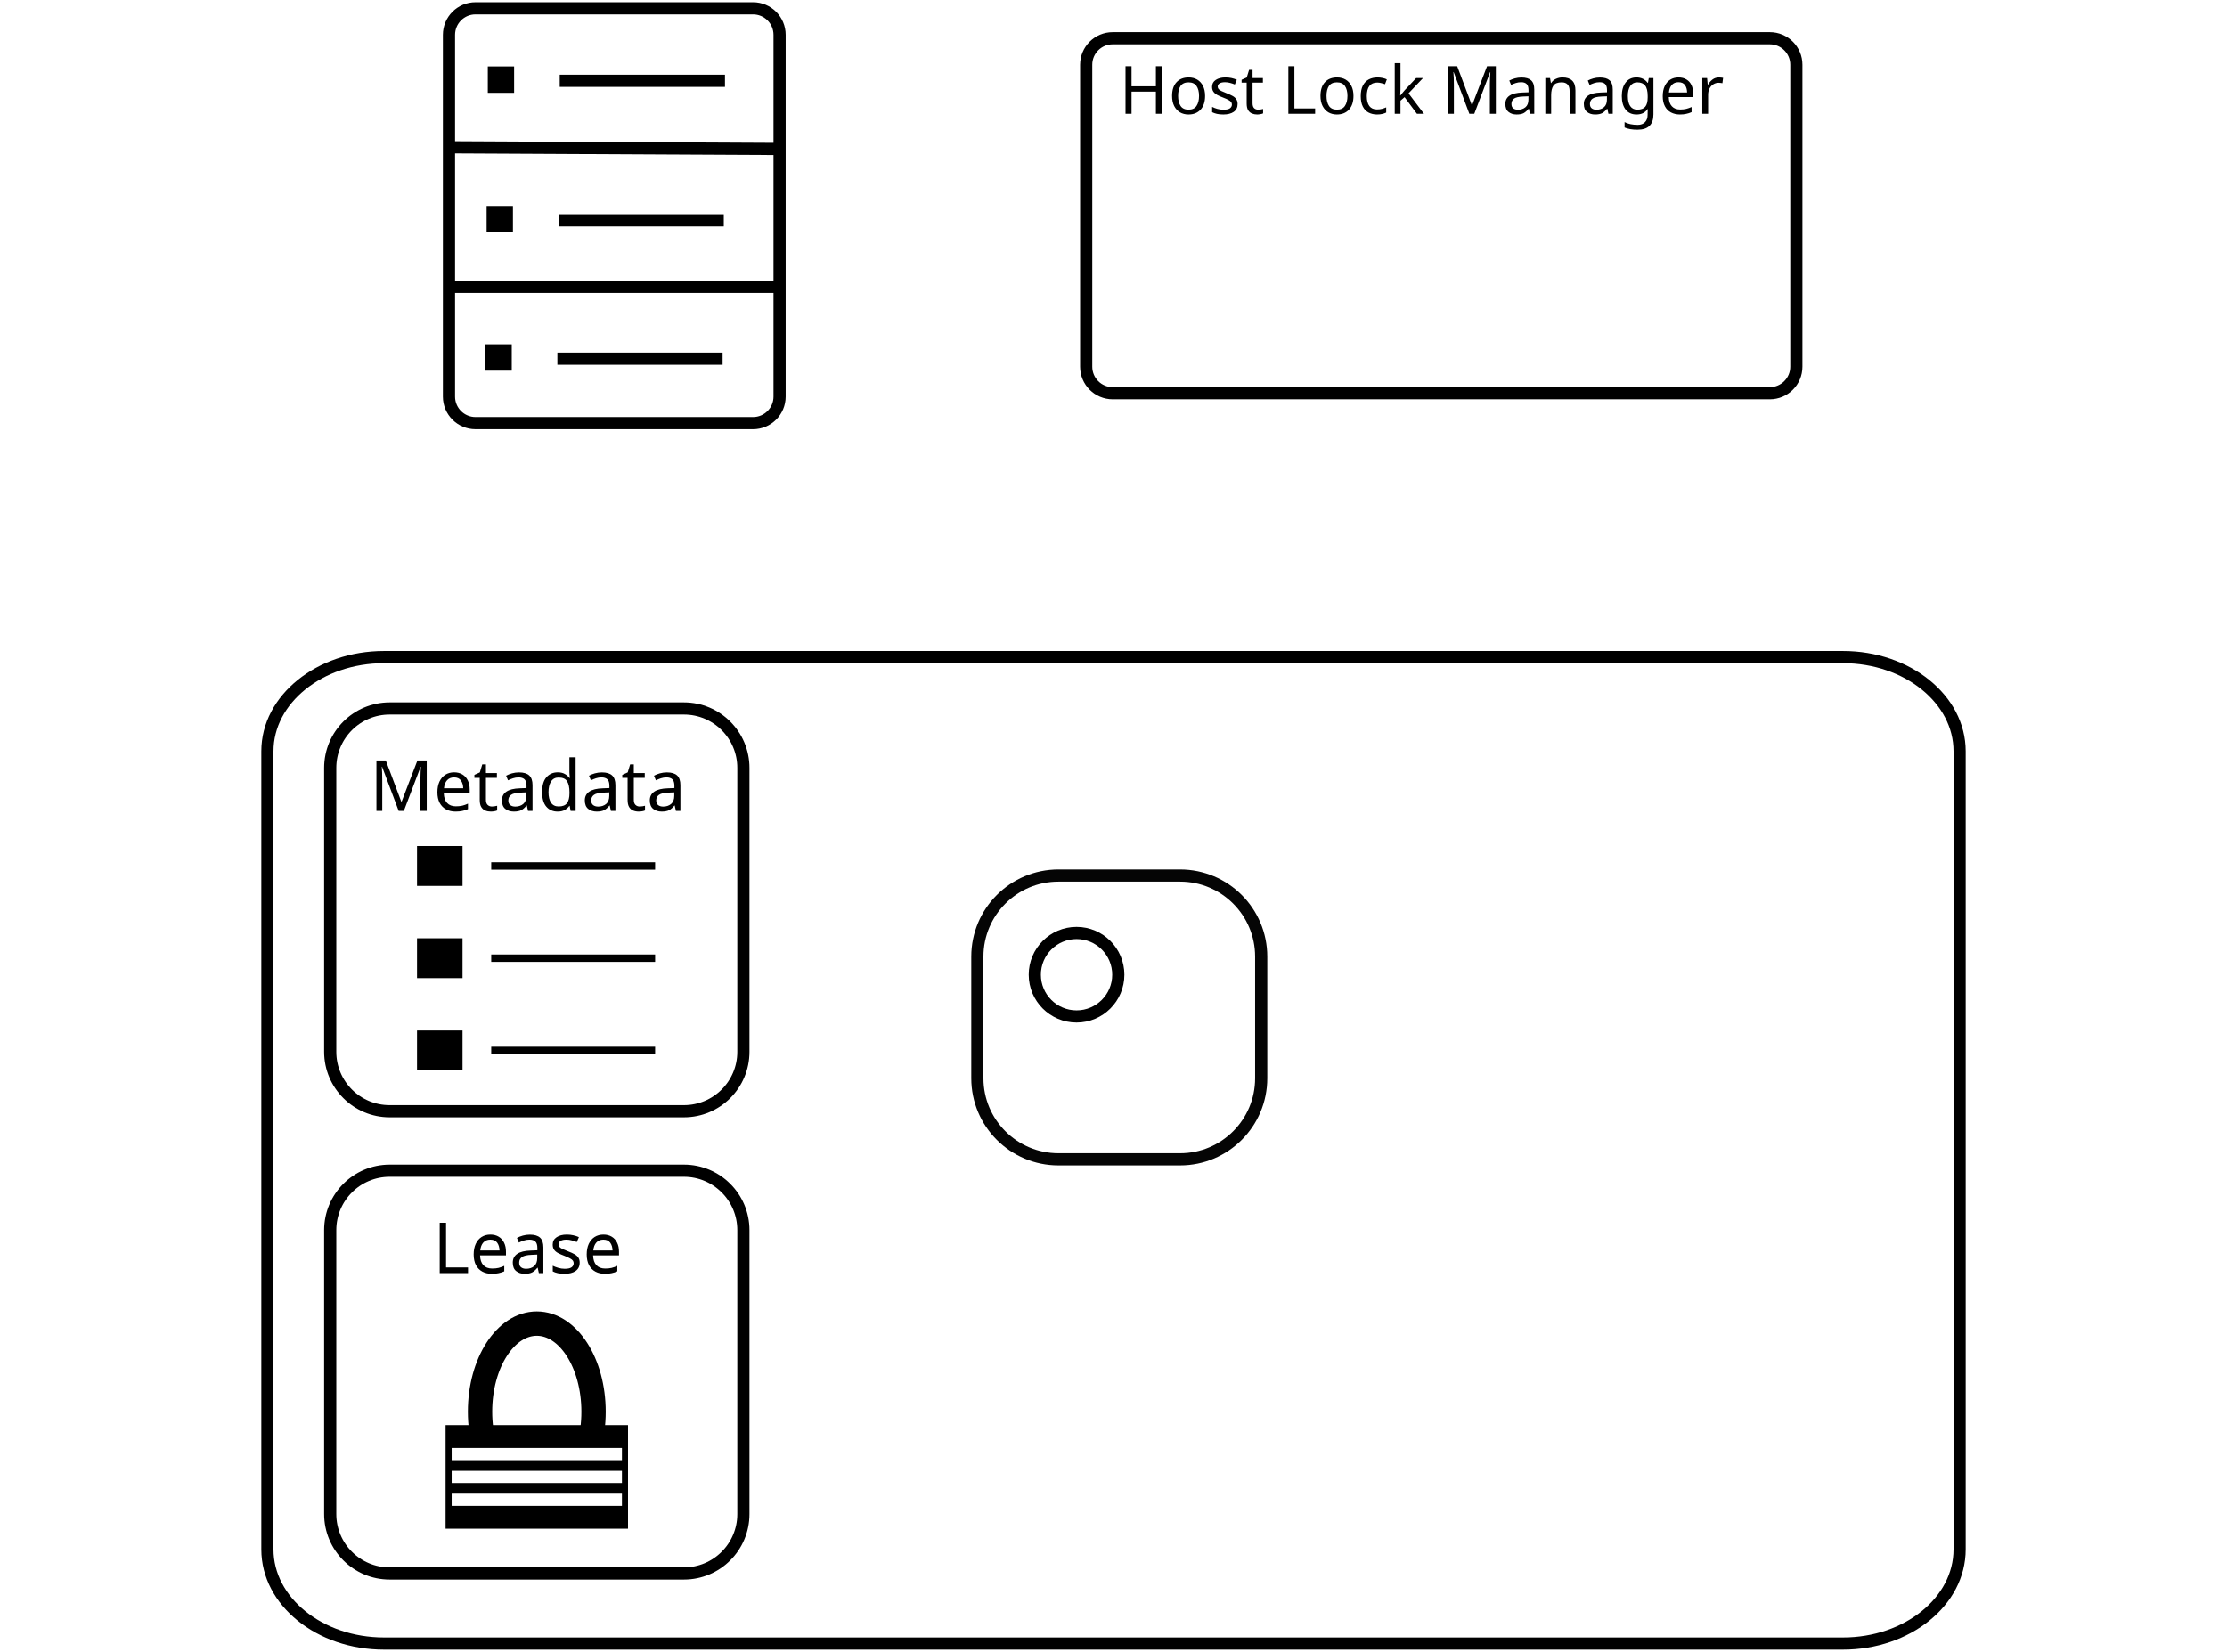
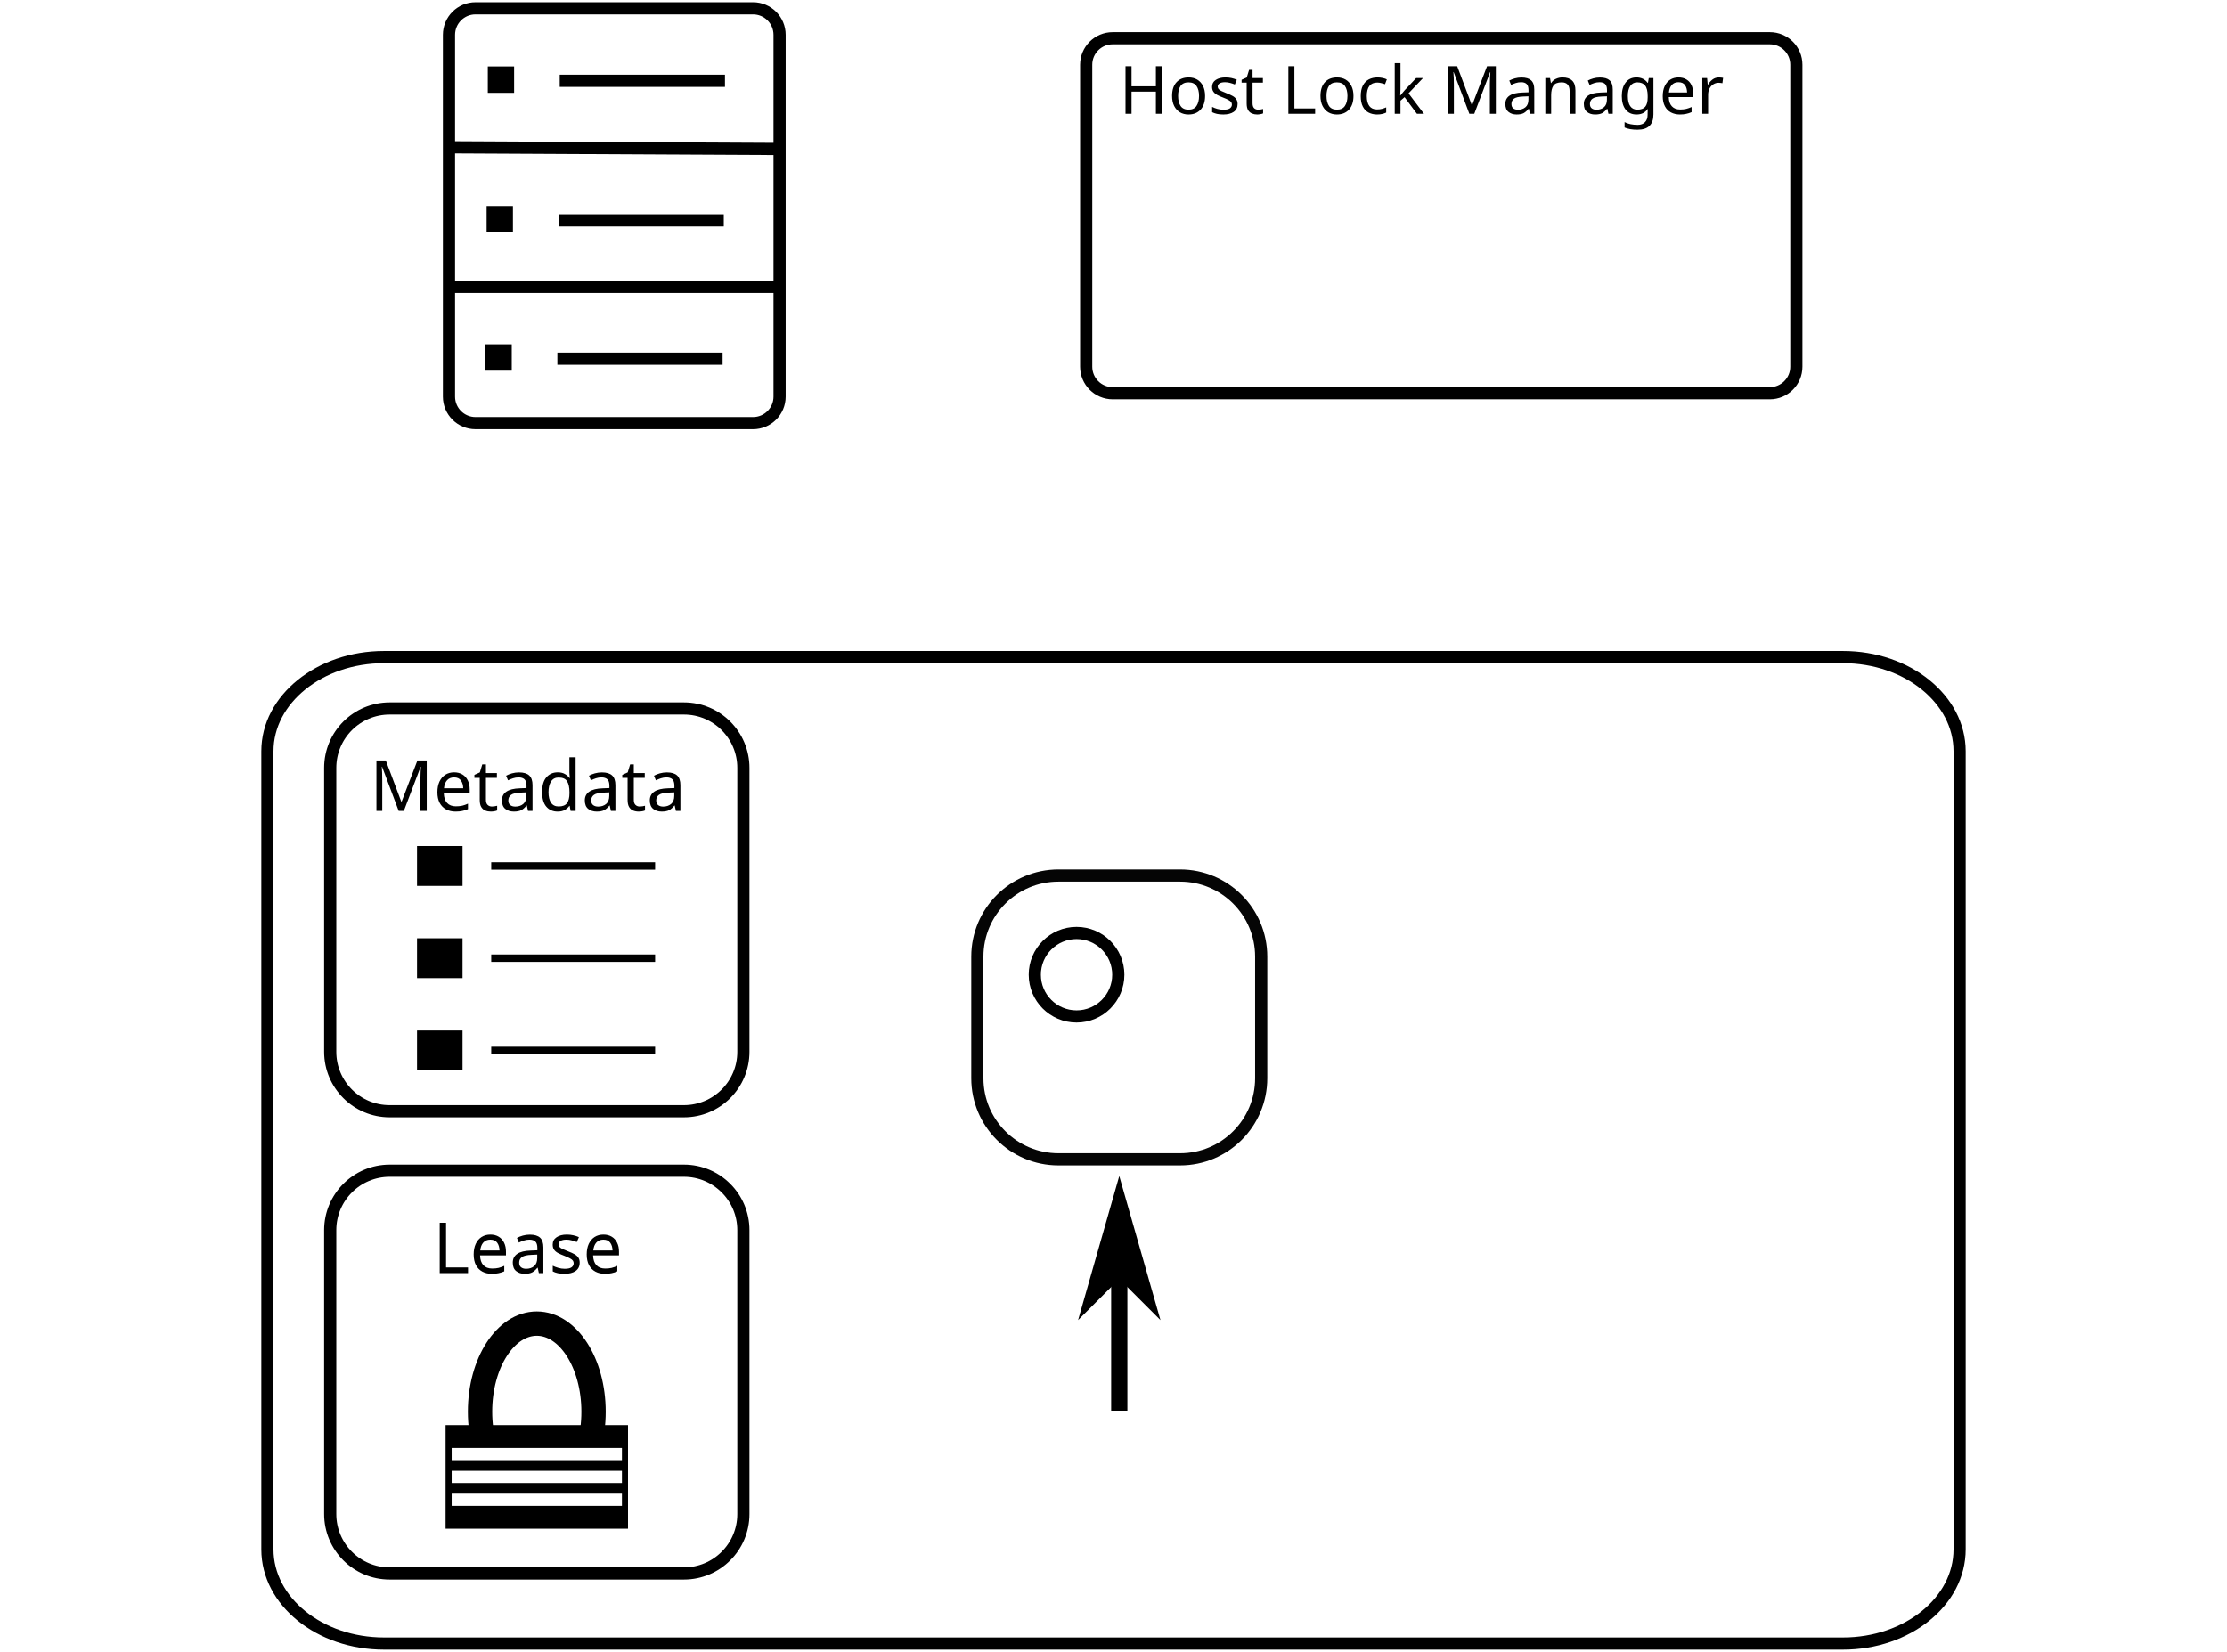
<svg xmlns="http://www.w3.org/2000/svg" xmlns:ns1="http://www.openswatchbook.org/uri/2009/osb" xmlns:xlink="http://www.w3.org/1999/xlink" width="155mm" height="115mm" id="svg5421" version="1.1" viewBox="0 0 549.213 407.48">
  <defs id="defs5423">
    <linearGradient id="linearGradient27637" ns1:paint="solid">
      <stop style="stop-color:#000000;stop-opacity:1;" offset="0" id="stop27639" />
    </linearGradient>
    <linearGradient id="linearGradient25183" ns1:paint="solid">
      <stop style="stop-color:#000000;stop-opacity:1;" offset="0" id="stop25185" />
    </linearGradient>
    <linearGradient id="linearGradient23743" ns1:paint="solid">
      <stop style="stop-color:#000000;stop-opacity:1;" offset="0" id="stop23745" />
    </linearGradient>
    <linearGradient id="linearGradient23686" ns1:paint="solid">
      <stop style="stop-color:#000000;stop-opacity:1;" offset="0" id="stop23688" />
    </linearGradient>
    <linearGradient id="linearGradient23674" ns1:paint="solid">
      <stop style="stop-color:#000000;stop-opacity:1;" offset="0" id="stop23676" />
    </linearGradient>
    <linearGradient id="linearGradient23616" ns1:paint="solid">
      <stop style="stop-color:#000000;stop-opacity:1;" offset="0" id="stop23618" />
    </linearGradient>
    <linearGradient id="linearGradient10726" ns1:paint="solid">
      <stop style="stop-color:#d8e7c4;stop-opacity:1;" offset="0" id="stop10728" />
    </linearGradient>
    <linearGradient id="linearGradient10700" ns1:paint="solid">
      <stop style="stop-color:#d8e7c4;stop-opacity:1;" offset="0" id="stop10702" />
    </linearGradient>
    <linearGradient id="white" ns1:paint="solid" gradientTransform="translate(530.4353,-315.9879)">
      <stop style="stop-color:#ffffff;stop-opacity:1;" offset="0" id="stop10475" />
    </linearGradient>
    <linearGradient id="linearGradient10426" ns1:paint="solid" gradientTransform="matrix(0.3427216,0,0,0.1792132,992.7705,184.803)">
      <stop style="stop-color:#000000;stop-opacity:1;" offset="0" id="stop10428" />
    </linearGradient>
    <linearGradient id="linearGradient10420" ns1:paint="solid">
      <stop style="stop-color:#559900;stop-opacity:1;" offset="0" id="stop10422" />
    </linearGradient>
    <linearGradient id="Black" ns1:paint="solid" gradientTransform="matrix(24.91375,0,0,20.37526,29328.13,-20628.865)">
      <stop style="stop-color:#000000;stop-opacity:1;" offset="0" id="stop10414" />
    </linearGradient>
    <linearGradient id="wood" ns1:paint="solid">
      <stop style="stop-color:#7e3817;stop-opacity:1;" offset="0" id="stop10387" />
    </linearGradient>
    <linearGradient id="grass" ns1:paint="solid">
      <stop style="stop-color:#ddee77;stop-opacity:1;" offset="0" id="stop10379" />
    </linearGradient>
    <linearGradient id="stars" ns1:paint="solid" gradientTransform="translate(125.7135,301.0877)">
      <stop style="stop-color:#e7f6d3;stop-opacity:1;" offset="0" id="stop10371" />
    </linearGradient>
    <linearGradient id="sky" ns1:paint="solid">
      <stop style="stop-color:#88aaee;stop-opacity:1;" offset="0" id="stop10363" />
    </linearGradient>
    <linearGradient id="leaves" ns1:paint="solid">
      <stop style="stop-color:#559900;stop-opacity:1;" offset="0" id="stop10355" />
    </linearGradient>
    <linearGradient xlink:href="#Black" id="linearGradient10704" x1="559.5" y1="-2" x2="860.5" y2="-2" gradientUnits="userSpaceOnUse" gradientTransform="matrix(1.391082,0,0,1.351853,-154.0943,-31.51596)" />
    <linearGradient xlink:href="#white" id="linearGradient12363" x1="310" y1="-102" x2="370" y2="-102" gradientUnits="userSpaceOnUse" gradientTransform="matrix(0.6998106,0,0,0.5637978,453.414,98.21244)" />
    <linearGradient xlink:href="#white" id="linearGradient12371" x1="310" y1="-92" x2="370" y2="-92" gradientUnits="userSpaceOnUse" gradientTransform="matrix(0.6998106,0,0,0.5637978,453.414,98.21244)" />
    <linearGradient xlink:href="#white" id="linearGradient12379" x1="310" y1="-82" x2="370" y2="-82" gradientUnits="userSpaceOnUse" gradientTransform="matrix(0.6998106,0,0,0.5637978,453.414,98.21244)" />
    <linearGradient xlink:href="#Black" id="linearGradient23622" gradientTransform="matrix(24.91375,0,0,20.37526,29328.13,-20628.865)" gradientUnits="userSpaceOnUse" />
    <linearGradient xlink:href="#Black" id="linearGradient23635" gradientTransform="matrix(0.3427216,0,0,0.1792132,992.7705,184.803)" gradientUnits="userSpaceOnUse" />
    <linearGradient xlink:href="#Black" id="linearGradient23637" gradientTransform="matrix(0.3427216,0,0,0.1792132,992.7705,184.803)" gradientUnits="userSpaceOnUse" />
    <linearGradient xlink:href="#Black" id="linearGradient23639" gradientTransform="matrix(0.3427216,0,0,0.1792132,992.7705,184.803)" gradientUnits="userSpaceOnUse" />
    <linearGradient xlink:href="#Black" id="linearGradient27721" gradientUnits="userSpaceOnUse" x1="667.57" y1="-10.141" x2="715.427" y2="-10.141" />
+     <marker orient="auto" refY="0" refX="0" id="Arrow1Mstart" style="overflow:visible">
+       <path id="path15686" d="M 0,0 5,-5 -12.5,0 5,5 0,0 Z" style="fill:#000000;fill-opacity:1;fill-rule:evenodd;stroke:#000000;stroke-width:1pt;stroke-opacity:1" transform="matrix(0.4,0,0,0.4,4,0)" />
+     </marker>
  </defs>
  <g id="layer1" transform="translate(-558.968,317.9803)">
    <rect style="fill:none;fill-opacity:1;stroke:url(#linearGradient10704);stroke-width:3;stroke-miterlimit:4;stroke-dasharray:none;stroke-dashoffset:0;stroke-opacity:1" id="rect10698" width="417.325" height="243.333" x="624.912" y="-155.886" rx="28.757" ry="23.224" />
    <rect style="fill:none;fill-opacity:1;stroke:url(#Black);stroke-width:3;stroke-miterlimit:4;stroke-dasharray:none;stroke-dashoffset:0;stroke-opacity:1" id="rect10724" width="101.894" height="99.352" x="640.403" y="-143.217" rx="14.66" ry="14.66" />
    <g transform="matrix(0.8084141,0,0,0.7084931,-87.88351,37.19091)" id="g10748">
      <rect style="fill:url(#Black);fill-opacity:1;stroke:url(#Black);stroke-width:3.881;stroke-miterlimit:4;stroke-dasharray:none;stroke-dashoffset:0;stroke-opacity:1" id="rect10750" width="10" height="10" x="929.307" y="-140.568" />
      <path style="fill:none;fill-rule:evenodd;stroke:#000000;stroke-width:2.587;stroke-linecap:butt;stroke-linejoin:miter;stroke-miterlimit:4;stroke-dasharray:none;stroke-opacity:1" d="m 950,-135.568 50,0" id="path10752" />
    </g>
    <g id="g10754" transform="matrix(0.8084141,0,0,0.7084931,-87.88351,14.4378)">
      <rect y="-140.568" x="929.307" height="10" width="10" id="rect10756" style="fill:url(#Black);fill-opacity:1;stroke:url(#Black);stroke-width:3.881;stroke-miterlimit:4;stroke-dasharray:none;stroke-dashoffset:0;stroke-opacity:1" />
      <path id="path10758" d="m 950,-135.568 50,0" style="fill:none;fill-rule:evenodd;stroke:#000000;stroke-width:2.587;stroke-linecap:butt;stroke-linejoin:miter;stroke-miterlimit:4;stroke-dasharray:none;stroke-opacity:1" />
    </g>
    <g transform="matrix(0.8084141,0,0,0.7084931,-87.88351,-8.315307)" id="g10760">
      <rect style="fill:url(#Black);fill-opacity:1;stroke:url(#Black);stroke-width:3.881;stroke-miterlimit:4;stroke-dasharray:none;stroke-dashoffset:0;stroke-opacity:1" id="rect10762" width="10" height="10" x="929.307" y="-140.568" />
      <path style="fill:none;fill-rule:evenodd;stroke:#000000;stroke-width:2.587;stroke-linecap:butt;stroke-linejoin:miter;stroke-miterlimit:4;stroke-dasharray:none;stroke-opacity:1" d="m 950,-135.568 50,0" id="path10764" />
    </g>
    <text xml:space="preserve" style="font-style:normal;font-weight:normal;font-size:17.385px;line-height:125%;font-family:Sans;letter-spacing:0px;word-spacing:0px;fill:#000000;fill-opacity:1;stroke:none;stroke-width:1px;stroke-linecap:butt;stroke-linejoin:miter;stroke-opacity:1" x="650.252" y="-117.93" id="text10780" transform="scale(0.999785,1.000215)">
      <tspan id="tspan10782" x="650.252" y="-117.93">Metadata</tspan>
    </text>
    <rect style="fill:url(#linearGradient23639);fill-opacity:1.0;stroke:url(#linearGradient23637);stroke-width:3;stroke-miterlimit:4;stroke-dasharray:none;stroke-dashoffset:0;stroke-opacity:1" id="rect12349" width="41.989" height="22.552" x="670.355" y="35.067" />
    <rect style="fill:none;fill-opacity:1;stroke:url(#linearGradient23635);stroke-width:6;stroke-miterlimit:4;stroke-dasharray:none;stroke-dashoffset:0;stroke-opacity:1" id="rect12351" width="27.992" height="43.452" x="677.353" y="8.529" ry="25" rx="25" />
    <path style="fill:none;fill-rule:evenodd;stroke:url(#linearGradient12363);stroke-width:3;stroke-linecap:butt;stroke-linejoin:miter;stroke-miterlimit:4;stroke-dasharray:none;stroke-opacity:1" d="m 670.355,40.705 41.989,0" id="path12357" />
    <path style="fill:none;fill-rule:evenodd;stroke:url(#linearGradient12371);stroke-width:3;stroke-linecap:butt;stroke-linejoin:miter;stroke-miterlimit:4;stroke-dasharray:none;stroke-opacity:1" d="m 670.355,46.343 41.989,0" id="path12365" />
    <path style="fill:none;fill-rule:evenodd;stroke:url(#linearGradient12379);stroke-width:3;stroke-linecap:butt;stroke-linejoin:miter;stroke-miterlimit:4;stroke-dasharray:none;stroke-opacity:1" d="m 670.355,51.981 41.989,0" id="path12373" />
    <rect ry="14.66" rx="14.66" y="-29.189" x="640.403" height="99.352" width="101.894" id="rect10712" style="fill:none;fill-opacity:1;stroke:url(#linearGradient23622);stroke-width:3;stroke-miterlimit:4;stroke-dasharray:none;stroke-dashoffset:0;stroke-opacity:1" />
    <text transform="scale(0.999785,1.000215)" id="text10732" y="-3.927" x="665.864" style="font-style:normal;font-variant:normal;font-weight:normal;font-stretch:normal;font-size:17.384px;line-height:125%;font-family:Sans;-inkscape-font-specification:'Sans, Normal';text-align:start;letter-spacing:0px;word-spacing:0px;writing-mode:lr-tb;text-anchor:start;fill:url(#linearGradient27721);fill-opacity:1.0;stroke:none;stroke-width:1px;stroke-linecap:butt;stroke-linejoin:miter;stroke-opacity:1" xml:space="preserve">
      <tspan id="tspan10748" x="665.864" y="-3.927" style="fill:url(#linearGradient27721);fill-opacity:1.0">Lease</tspan>
    </text>
    <g id="g23510" transform="matrix(1.094587,0,0,1.094612,209.919,-78.24613)">
      <rect ry="5.975" rx="5.975" style="fill:none;stroke:#000000;stroke-width:2.741;stroke-miterlimit:4;stroke-dasharray:none;stroke-opacity:1" y="-217.137" x="420.043" height="93.477" width="74.486" id="rect3344" />
      <path id="path4148" d="m 420.057,-154.369 74.27,0" style="fill:none;fill-rule:evenodd;stroke:#000000;stroke-width:2.741;stroke-linecap:butt;stroke-linejoin:miter;stroke-miterlimit:4;stroke-dasharray:none;stroke-opacity:1" />
      <path id="path4150" d="m 420.057,-185.818 74.458,0.377" style="fill:none;fill-rule:evenodd;stroke:#000000;stroke-width:2.741;stroke-linecap:butt;stroke-linejoin:miter;stroke-miterlimit:4;stroke-dasharray:none;stroke-opacity:1" />
      <g transform="matrix(0.7445449,0,0,0.7460439,530.1401,-932.0874)" id="g4190">
        <rect style="fill:#000000;fill-opacity:1;stroke:#000000;stroke-width:3.677;stroke-miterlimit:4;stroke-dasharray:none;stroke-opacity:1" id="rect4182" width="4.286" height="4.286" x="-134.286" y="977.719" />
        <path style="fill:none;fill-rule:evenodd;stroke:#000000;stroke-width:3.677;stroke-linecap:butt;stroke-linejoin:miter;stroke-miterlimit:4;stroke-dasharray:none;stroke-opacity:1" d="m -114.357,980.219 50,0" id="path4188" />
      </g>
      <g id="g4194" transform="matrix(0.7445449,0,0,0.7460439,529.8742,-900.6471)">
        <rect y="977.719" x="-134.286" height="4.286" width="4.286" id="rect4196" style="fill:#000000;fill-opacity:1;stroke:#000000;stroke-width:3.677;stroke-miterlimit:4;stroke-dasharray:none;stroke-opacity:1" />
        <path id="path4198" d="m -114.357,980.219 50,0" style="fill:none;fill-rule:evenodd;stroke:#000000;stroke-width:3.677;stroke-linecap:butt;stroke-linejoin:miter;stroke-miterlimit:4;stroke-dasharray:none;stroke-opacity:1" />
      </g>
      <g transform="matrix(0.7445449,0,0,0.7460439,529.6083,-869.4731)" id="g4200">
        <rect style="fill:#000000;fill-opacity:1;stroke:#000000;stroke-width:3.677;stroke-miterlimit:4;stroke-dasharray:none;stroke-opacity:1" id="rect4202" width="4.286" height="4.286" x="-134.286" y="977.719" />
        <path style="fill:none;fill-rule:evenodd;stroke:#000000;stroke-width:3.677;stroke-linecap:butt;stroke-linejoin:miter;stroke-miterlimit:4;stroke-dasharray:none;stroke-opacity:1" d="m -114.357,980.219 50,0" id="path4204" />
      </g>
    </g>
    <g id="g23576" transform="matrix(1.094587,0,0,1.094612,-78.84528,-8.805445)">
      <rect ry="5.975" rx="5.975" y="-273.838" x="827.422" height="80" width="160" id="rect23524" style="opacity:1;fill:none;fill-opacity:1;stroke:#000000;stroke-width:2.741;stroke-miterlimit:4;stroke-dasharray:none;stroke-dashoffset:0;stroke-opacity:1" />
      <text id="text23526" y="-256.812" x="834.828" style="font-style:normal;font-variant:normal;font-weight:normal;font-stretch:normal;font-size:15px;line-height:125%;font-family:Sans;-inkscape-font-specification:'Sans, Normal';text-align:start;letter-spacing:0px;word-spacing:0px;writing-mode:lr-tb;text-anchor:start;fill:#000000;fill-opacity:1;stroke:none;stroke-width:1px;stroke-linecap:butt;stroke-linejoin:miter;stroke-opacity:1" xml:space="preserve">
        <tspan y="-256.812" x="834.828" id="tspan23574">Host Lock Manager</tspan>
      </text>
    </g>
    <rect style="opacity:0.98;fill:none;fill-opacity:1;stroke:#000000;stroke-width:3;stroke-miterlimit:4;stroke-dasharray:none;stroke-dashoffset:0;stroke-opacity:1" id="rect23741" width="70" height="70" x="800" y="-102" rx="20" ry="20" />
    <circle style="opacity:1;fill:none;fill-opacity:1;stroke:#000000;stroke-width:3;stroke-miterlimit:4;stroke-dasharray:none;stroke-dashoffset:0;stroke-opacity:1" id="path27635" cx="824.464" cy="-77.536" r="10.296" />
+     <path style="fill:none;fill-rule:evenodd;stroke:#000000;stroke-width:4;stroke-linecap:butt;stroke-linejoin:miter;stroke-miterlimit:4;stroke-dasharray:none;stroke-opacity:1;marker-start:url(#Arrow1Mstart)" d="m 835,-20 0,50" id="path28661" />
  </g>
</svg>
